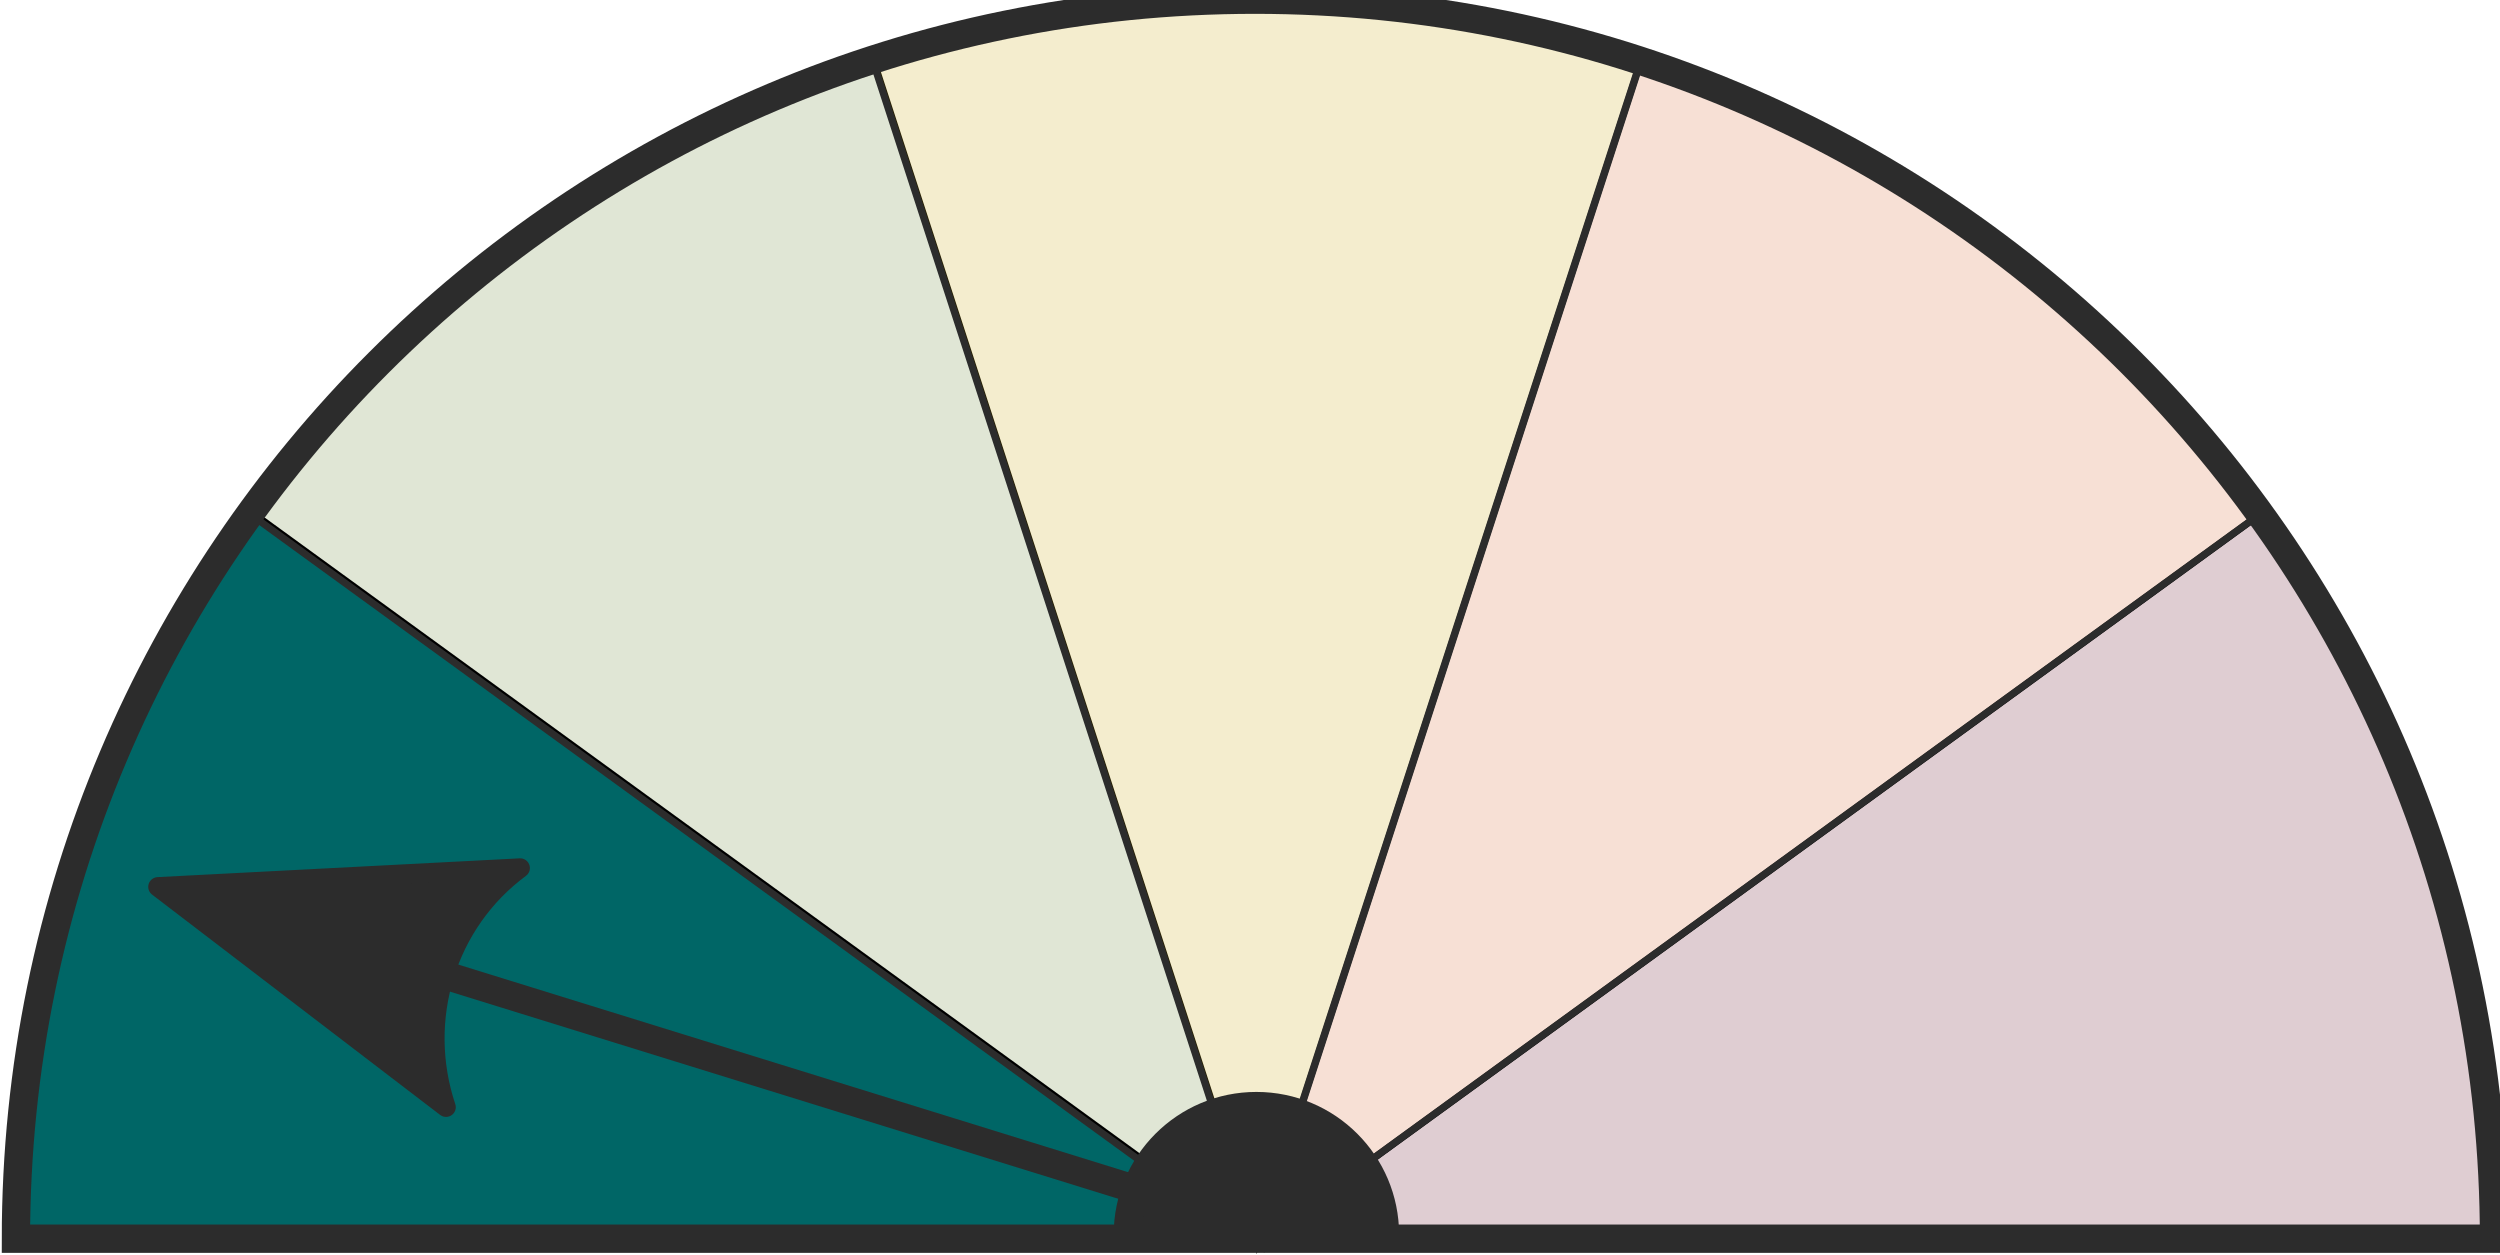
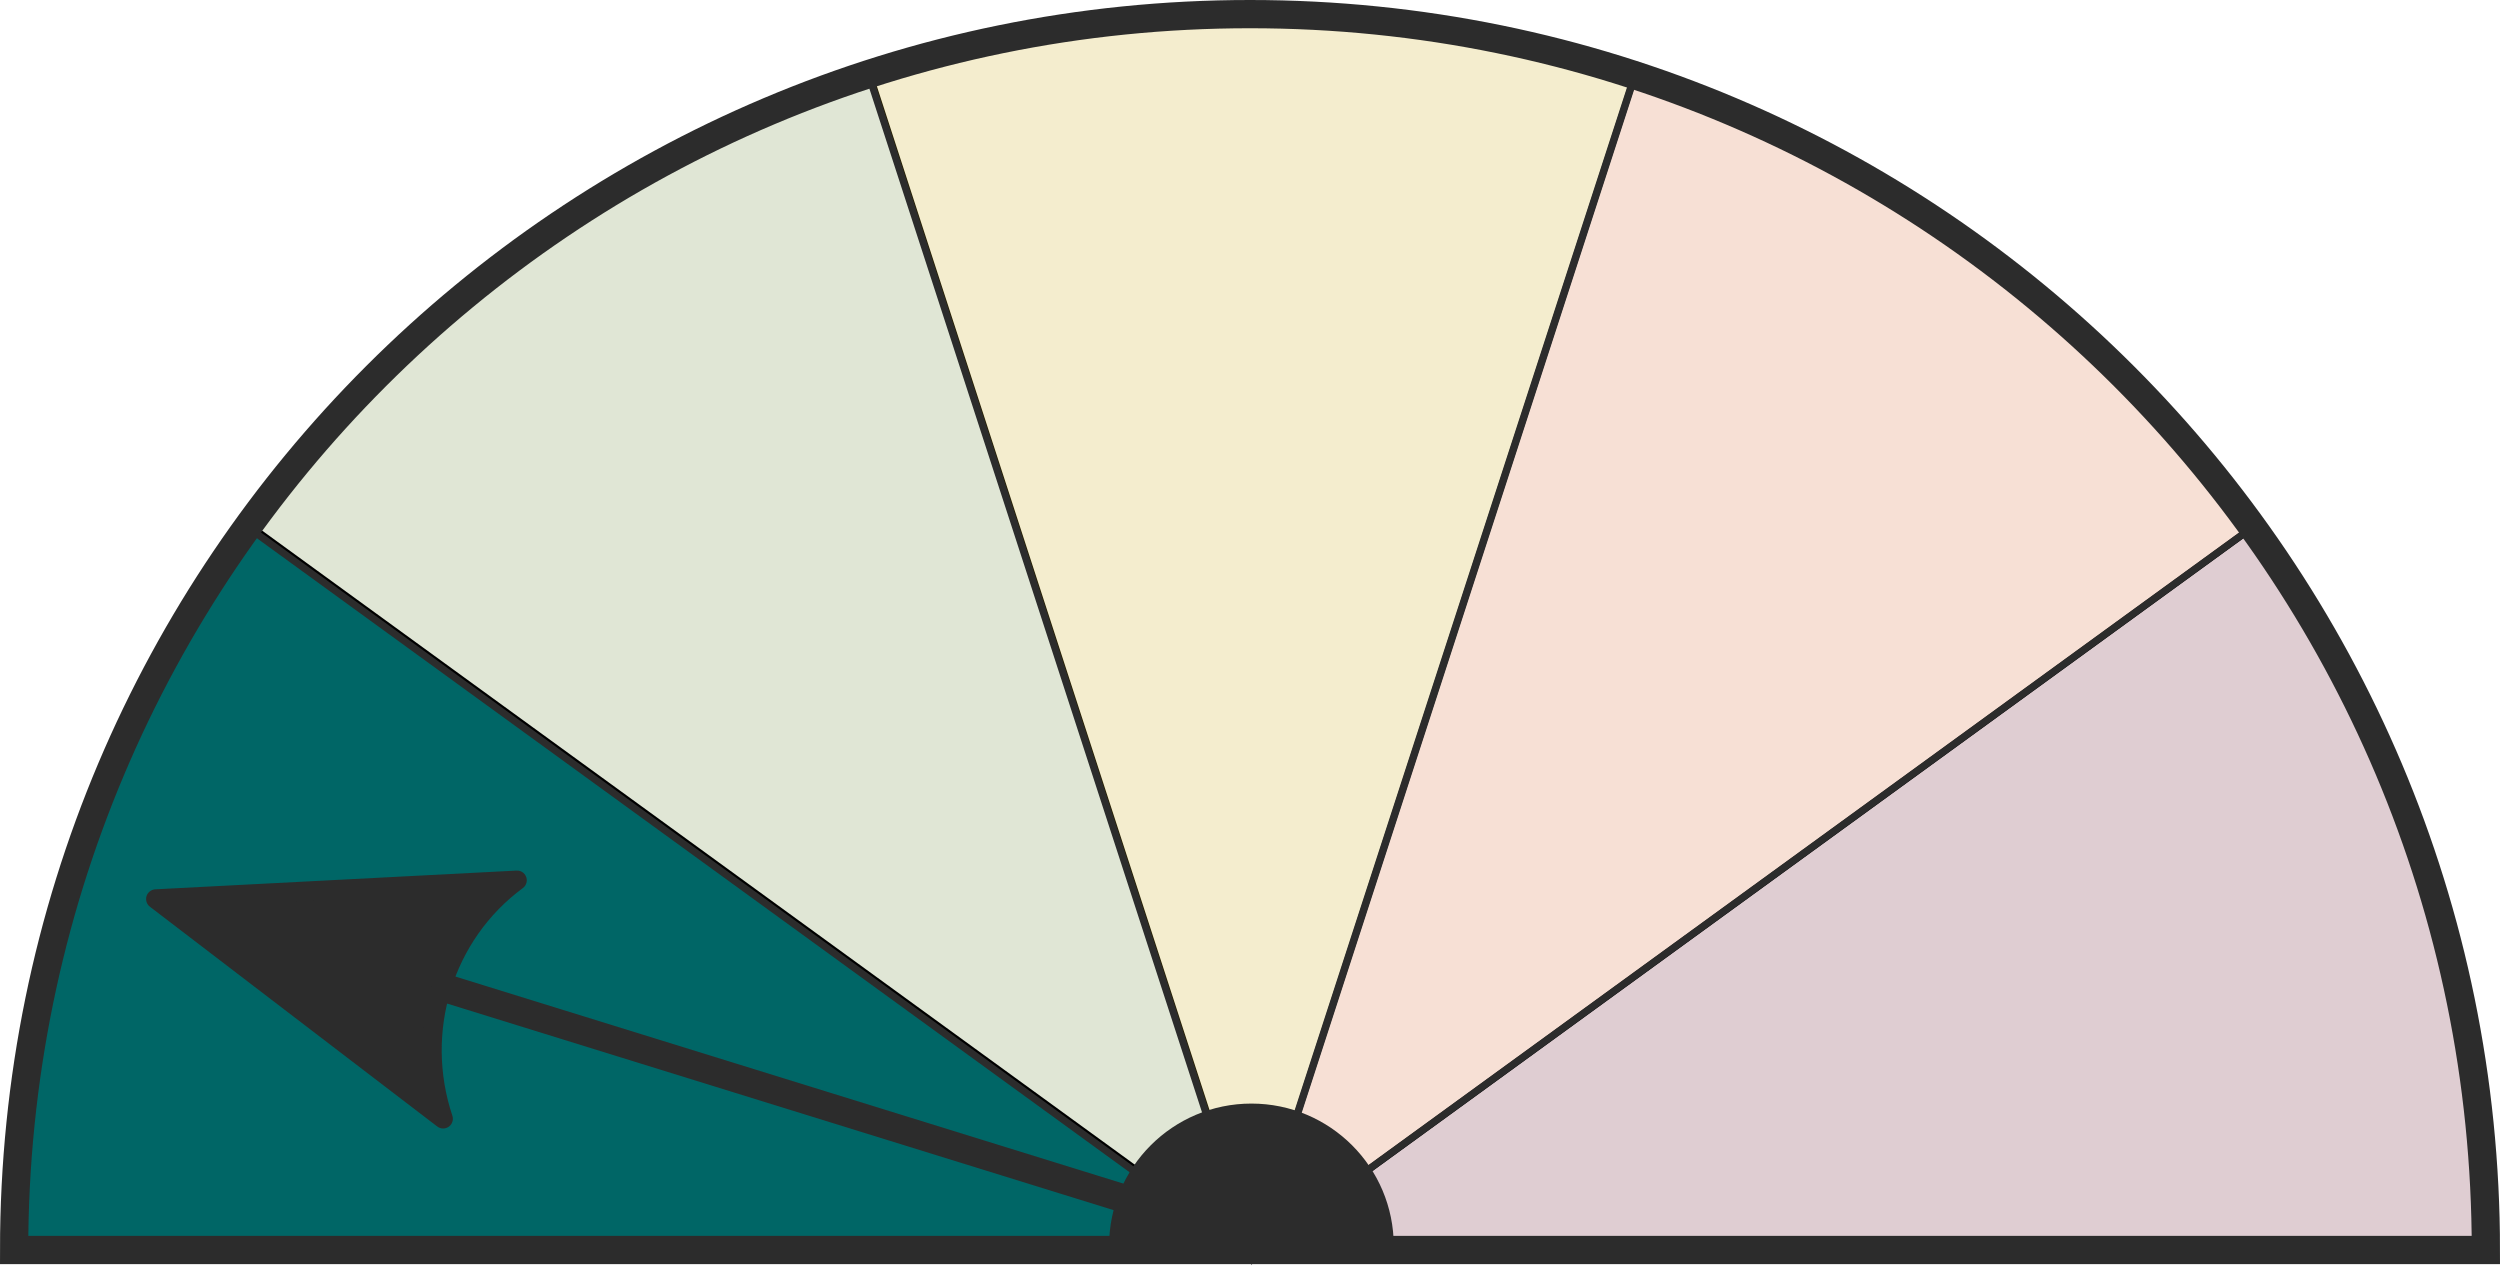
- <svg xmlns="http://www.w3.org/2000/svg" width="99.651mm" height="49.987mm" viewBox="0 0 353.094 177.118" id="svg4816" version="1.1">
+ <svg xmlns="http://www.w3.org/2000/svg" width="99.907mm" height="50.564mm" viewBox="0 0 354 179.164" id="svg4816" version="1.1">
  <defs id="defs4818">
-     <marker orient="auto" refY="0.0" refX="0.0" id="Arrow2Lend" style="overflow:visible;">
-       <path id="path4169" style="fill-rule:evenodd;stroke-width:0.625;stroke-linejoin:round;stroke:#2c2c2c;stroke-opacity:1;fill:#2c2c2c;fill-opacity:1" d="M 8.719,4.034 L -2.207,0.016 L 8.719,-4.002 C 6.973,-1.63 6.983,1.616 8.719,4.034 z " transform="scale(1.1) rotate(180) translate(1,0)" />
+     <marker orient="auto" refY="0" refX="0" id="Arrow2Lend" style="overflow:visible">
+       <path id="path4169" style="fill:#2c2c2c;fill-opacity:1;fill-rule:evenodd;stroke:#2c2c2c;stroke-width:0.625;stroke-linejoin:round;stroke-opacity:1" d="M 8.719,4.034 -2.207,0.016 8.719,-4.002 c -1.745,2.372 -1.735,5.617 -6e-7,8.035 z" transform="matrix(-1.1,0,0,-1.1,-1.1,0)" />
    </marker>
  </defs>
-   <g id="layer1" transform="translate(-104.8273,-247.6259)">
+   <g id="layer1" transform="translate(-105.0769,-245.5798)">
    <path style="fill:#5e001d;fill-opacity:0.196;stroke:#000000;stroke-width:1;stroke-miterlimit:4;stroke-dasharray:none" id="path5274" d="m 423.999,320.281 a 175,175 0 0 1 33.422,102.862 l -175,0 z" />
    <path d="m 140.9,320.392 a 175,175 0 0 1 87.5,-63.572 l 54.078,166.435 z" id="path5984" style="fill:#64822d;fill-opacity:0.196;stroke:#000000;stroke-width:1;stroke-linejoin:miter;stroke-miterlimit:4;stroke-dasharray:none" />
    <path style="fill:#006666;fill-opacity:1;stroke:#2c2c2c;stroke-width:1;stroke-miterlimit:4;stroke-dasharray:none;stroke-opacity:1" id="path5986" d="M 107.193,423.43 A 175,175 0 0 1 140.615,320.568 L 282.193,423.43 Z" />
    <path style="fill:#d7642d;fill-opacity:0.196;stroke:#2c2c2c;stroke-width:1;stroke-miterlimit:4;stroke-dasharray:none;stroke-opacity:1" id="path5992" d="m 336.458,256.701 a 175,175 0 0 1 87.5,63.572 L 282.38,423.136 Z" />
    <path d="m 228.24,256.691 a 175,175 0 0 1 108.156,0 l -54.078,166.435 z" id="path5994" style="fill:#c8a30a;fill-opacity:0.196;stroke:#2c2c2c;stroke-width:1;stroke-miterlimit:4;stroke-dasharray:none;stroke-opacity:1" />
    <path d="m 107.077,422.58 a 175,175 0 0 1 175,-175 175,175 0 0 1 175,175 l -175,0 z" id="path5990" style="fill:#000000;fill-opacity:0;stroke:#2c2c2c;stroke-width:4;stroke-miterlimit:4;stroke-dasharray:none;stroke-opacity:1" />
    <path style="fill:#2c2c2c;fill-opacity:1;stroke:#2c2c2c;stroke-width:4;stroke-linejoin:miter;stroke-miterlimit:4;stroke-dasharray:none;stroke-opacity:1" id="path4870" d="m 264.122,422.003 a 18.156,18.156 0 0 1 18.156,-18.156 18.156,18.156 0 0 1 18.156,18.156 l -18.156,0 z" />
-     <path style="fill:none;fill-rule:evenodd;stroke:#2c2c2c;stroke-width:4;stroke-linecap:butt;stroke-linejoin:miter;stroke-opacity:1;stroke-miterlimit:4;stroke-dasharray:none;marker-end:url(#Arrow2Lend)" d="M 283.649,421.318 C 132.233,374.386 132.233,374.386 132.233,374.386" id="path3342" />
+     <path style="fill:none;fill-rule:evenodd;stroke:#2c2c2c;stroke-width:4;stroke-linecap:butt;stroke-linejoin:miter;stroke-miterlimit:4;stroke-dasharray:none;stroke-opacity:1;marker-end:url(#Arrow2Lend)" d="M 283.649,421.318 C 132.233,374.386 132.233,374.386 132.233,374.386" id="path3342" />
  </g>
</svg>
